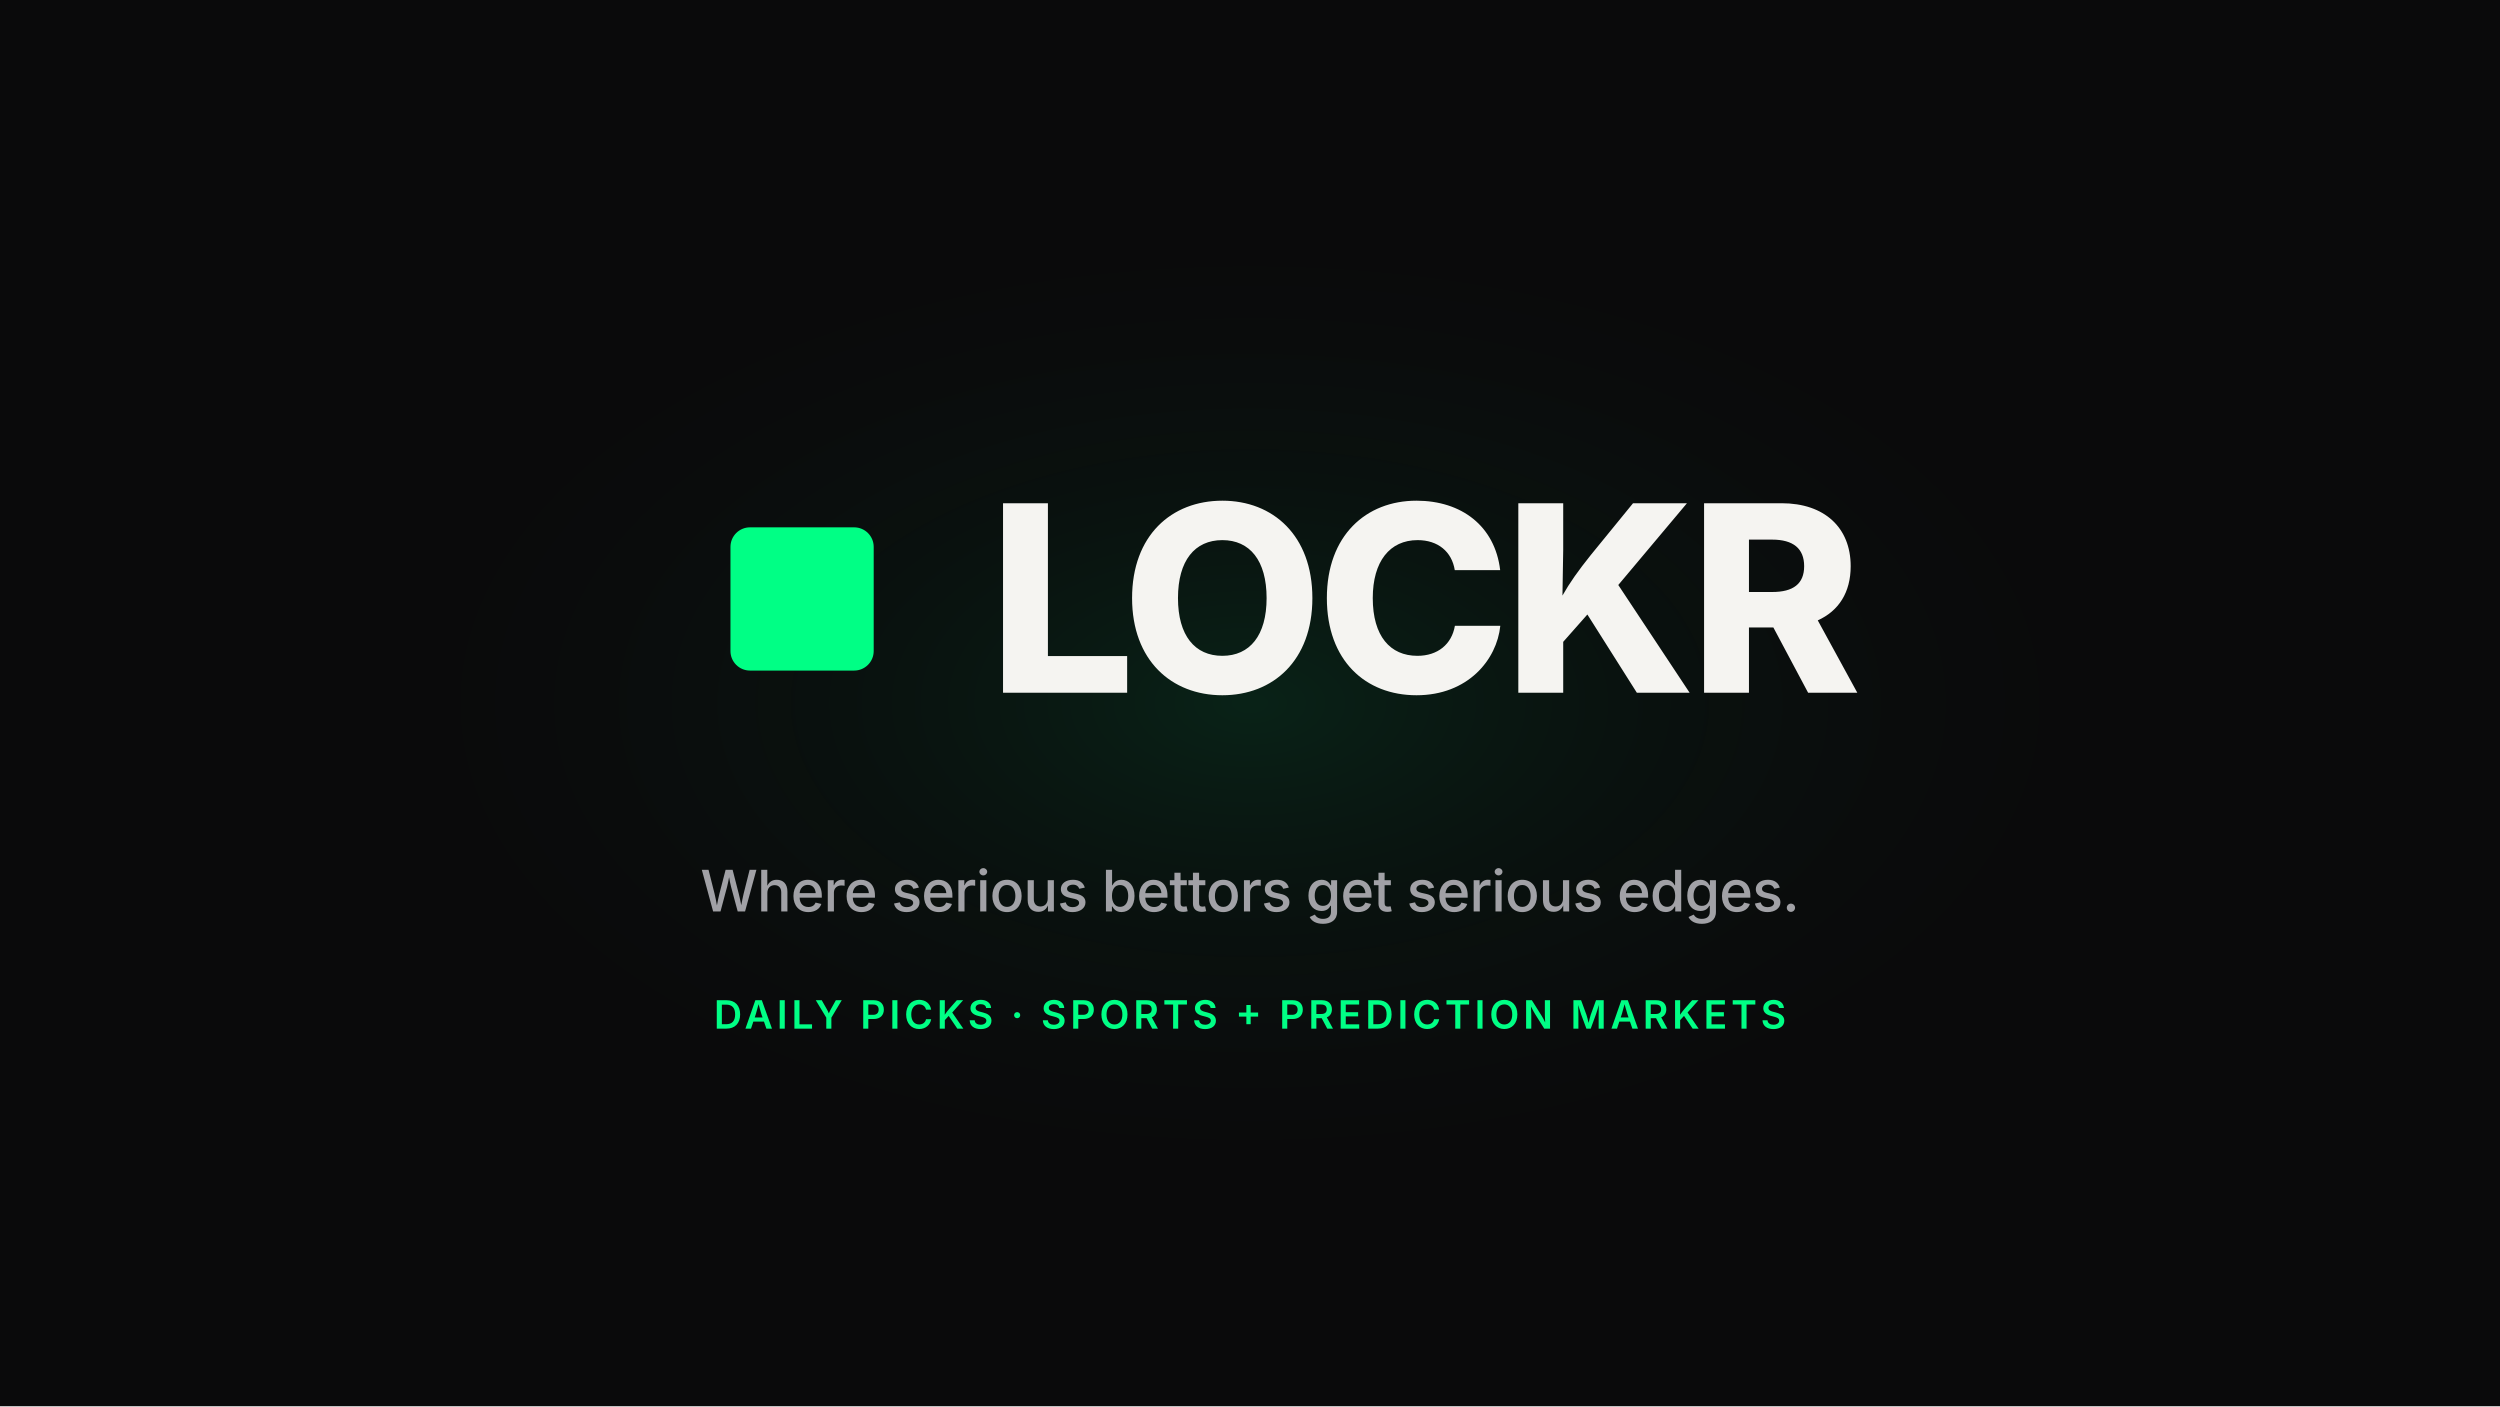
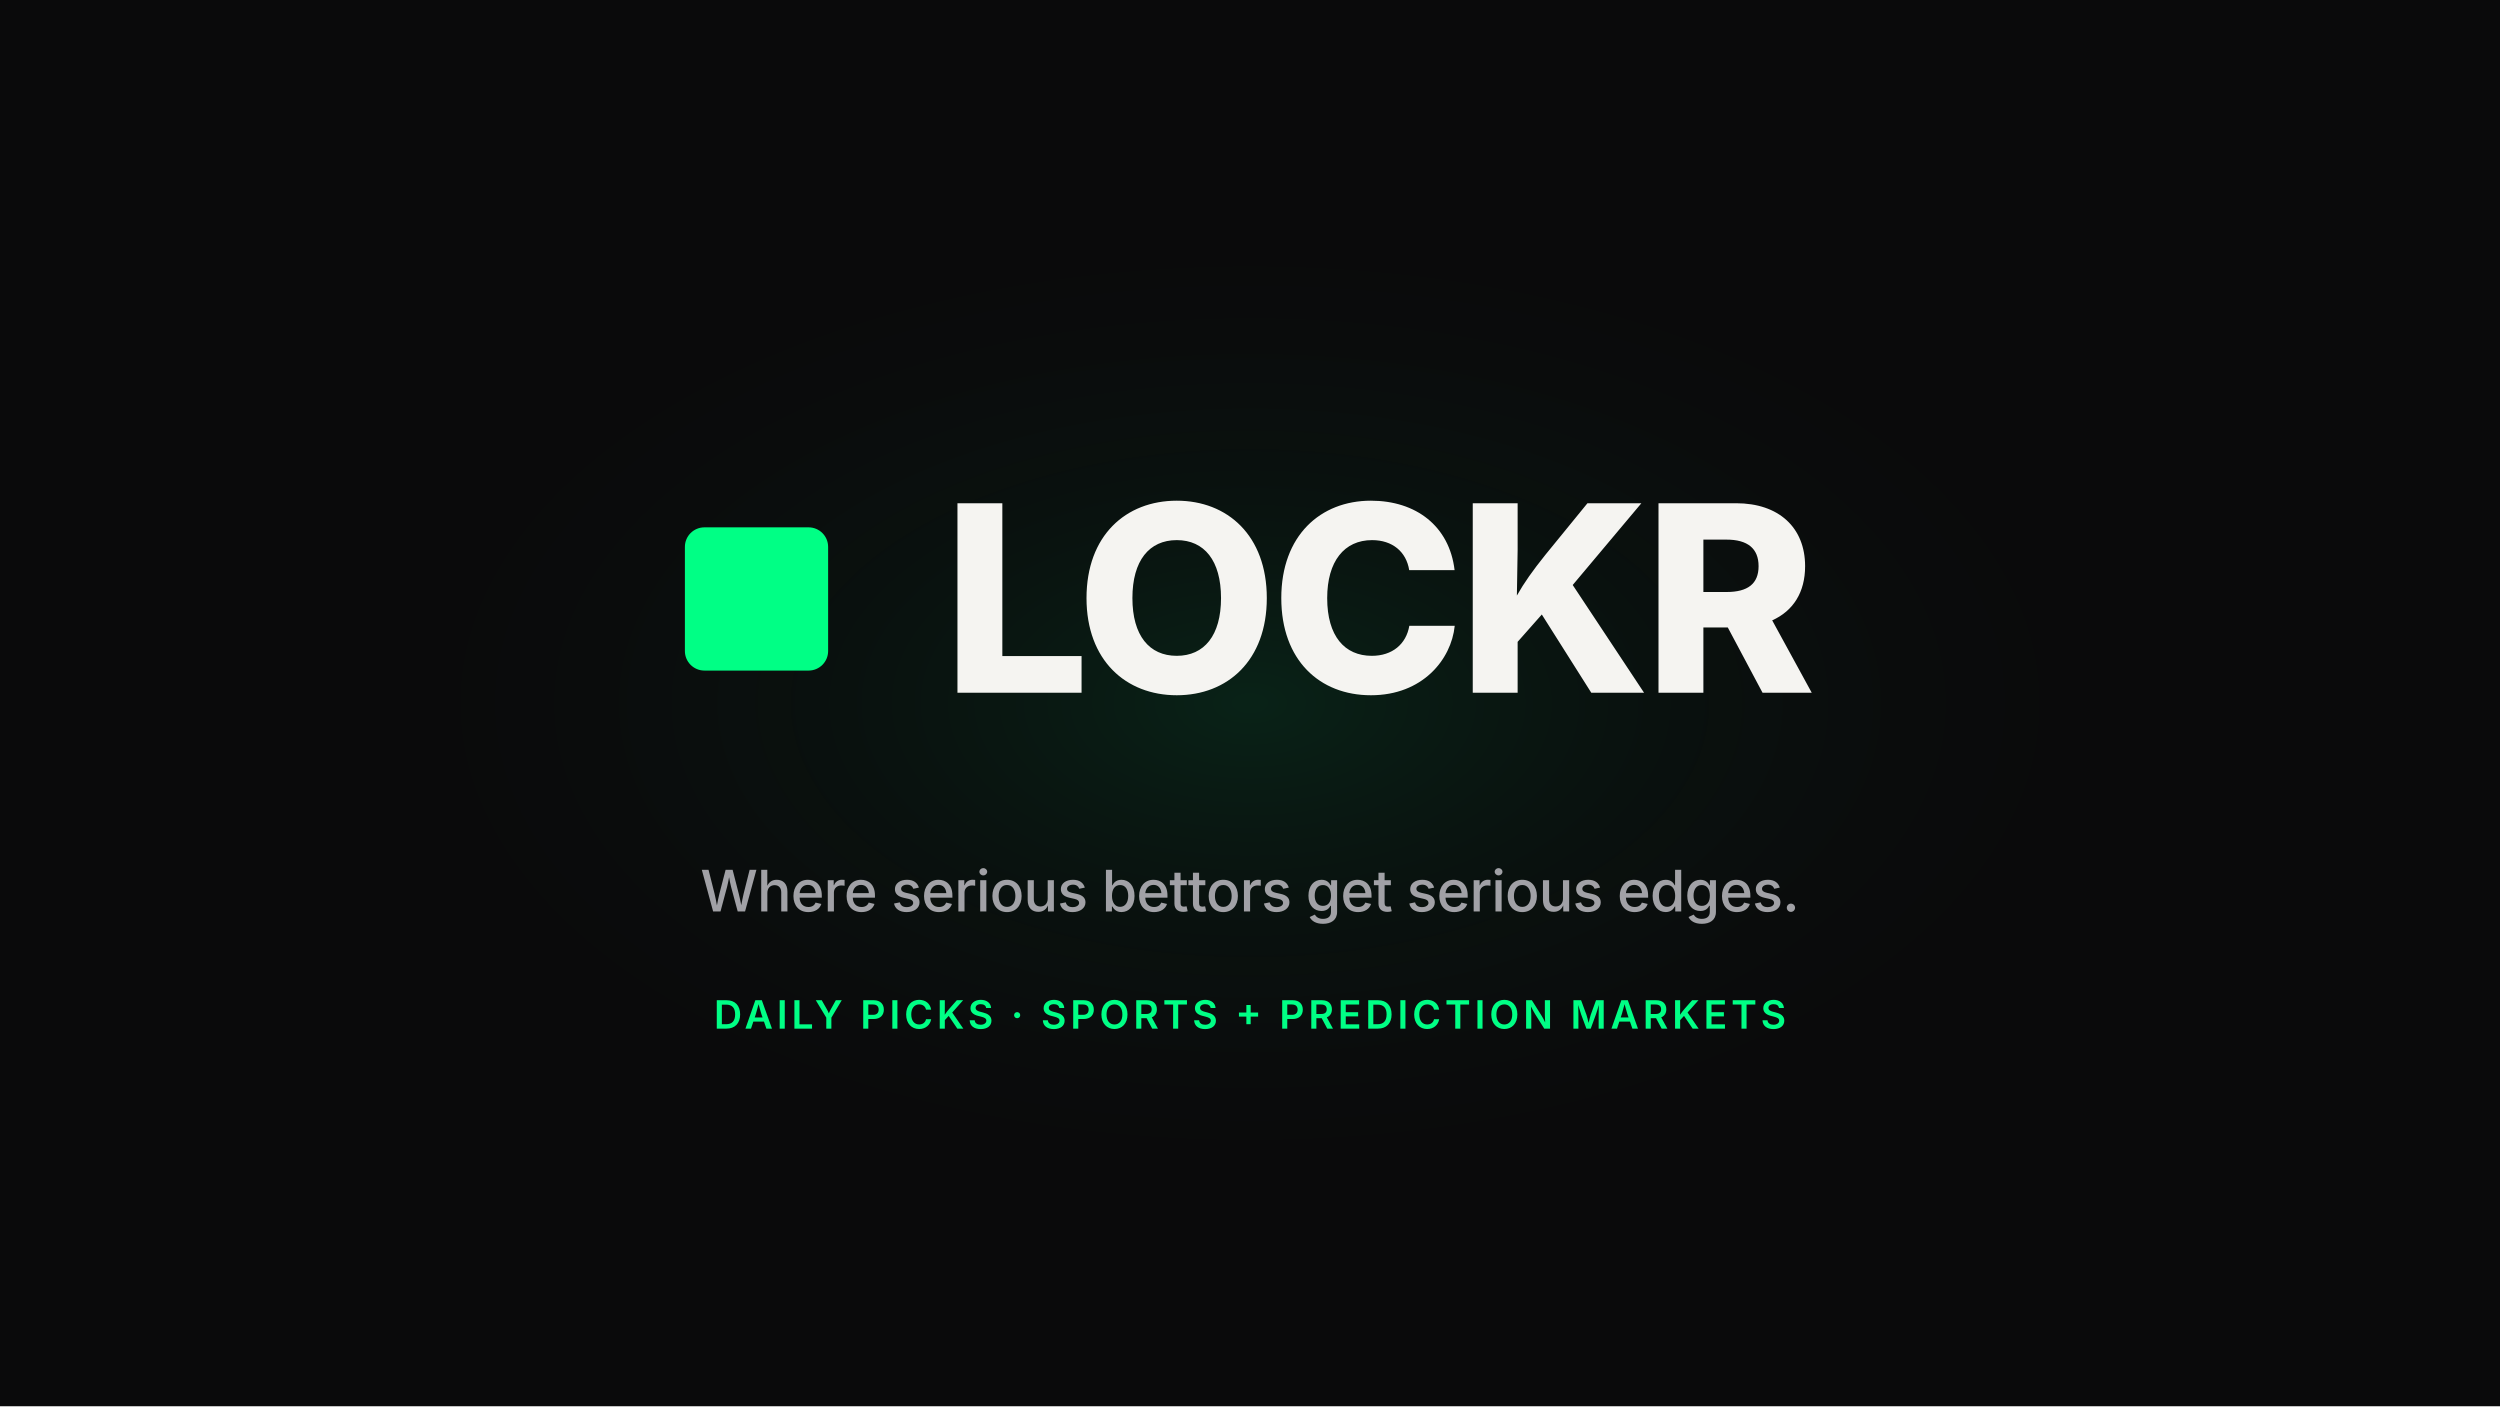
<svg xmlns="http://www.w3.org/2000/svg" width="1920" height="1080" viewBox="0 0 1920 1080">
  <rect width="1920" height="1080" fill="#0a0a0b" />
  <defs>
    <radialGradient id="splashGlow" cx="50%" cy="50%" r="55%">
      <stop offset="0%" stop-color="#00ff85" stop-opacity="0.10" />
      <stop offset="65%" stop-color="#0a0a0b" stop-opacity="0" />
    </radialGradient>
  </defs>
  <rect width="1920" height="1080" fill="url(#splashGlow)" />
-   <rect x="561" y="405" width="110" height="110" rx="15" fill="#00ff85" />
-   <text x="759" y="532" font-family="-apple-system, BlinkMacSystemFont, 'Segoe UI', Inter, system-ui, sans-serif" font-size="200" font-weight="800" letter-spacing="-5" fill="#f5f4f1">LOCKR</text>
+   <rect x="526" y="405" width="110" height="110" rx="15" fill="#00ff85" />
+   <text x="724" y="532" font-family="-apple-system, BlinkMacSystemFont, 'Segoe UI', Inter, system-ui, sans-serif" font-size="200" font-weight="800" letter-spacing="-5" fill="#f5f4f1">LOCKR</text>
  <text x="960" y="700" font-family="-apple-system, BlinkMacSystemFont, 'Segoe UI', Inter, system-ui, sans-serif" font-size="44" font-weight="500" letter-spacing="-0.6" fill="#a1a1a6" text-anchor="middle">Where serious bettors get serious edges.</text>
  <text x="960" y="790" font-family="-apple-system, BlinkMacSystemFont, 'Segoe UI', Inter, system-ui, sans-serif" font-size="30" font-weight="600" letter-spacing="3" fill="#00ff85" text-anchor="middle">DAILY PICKS · SPORTS + PREDICTION MARKETS</text>
</svg>
